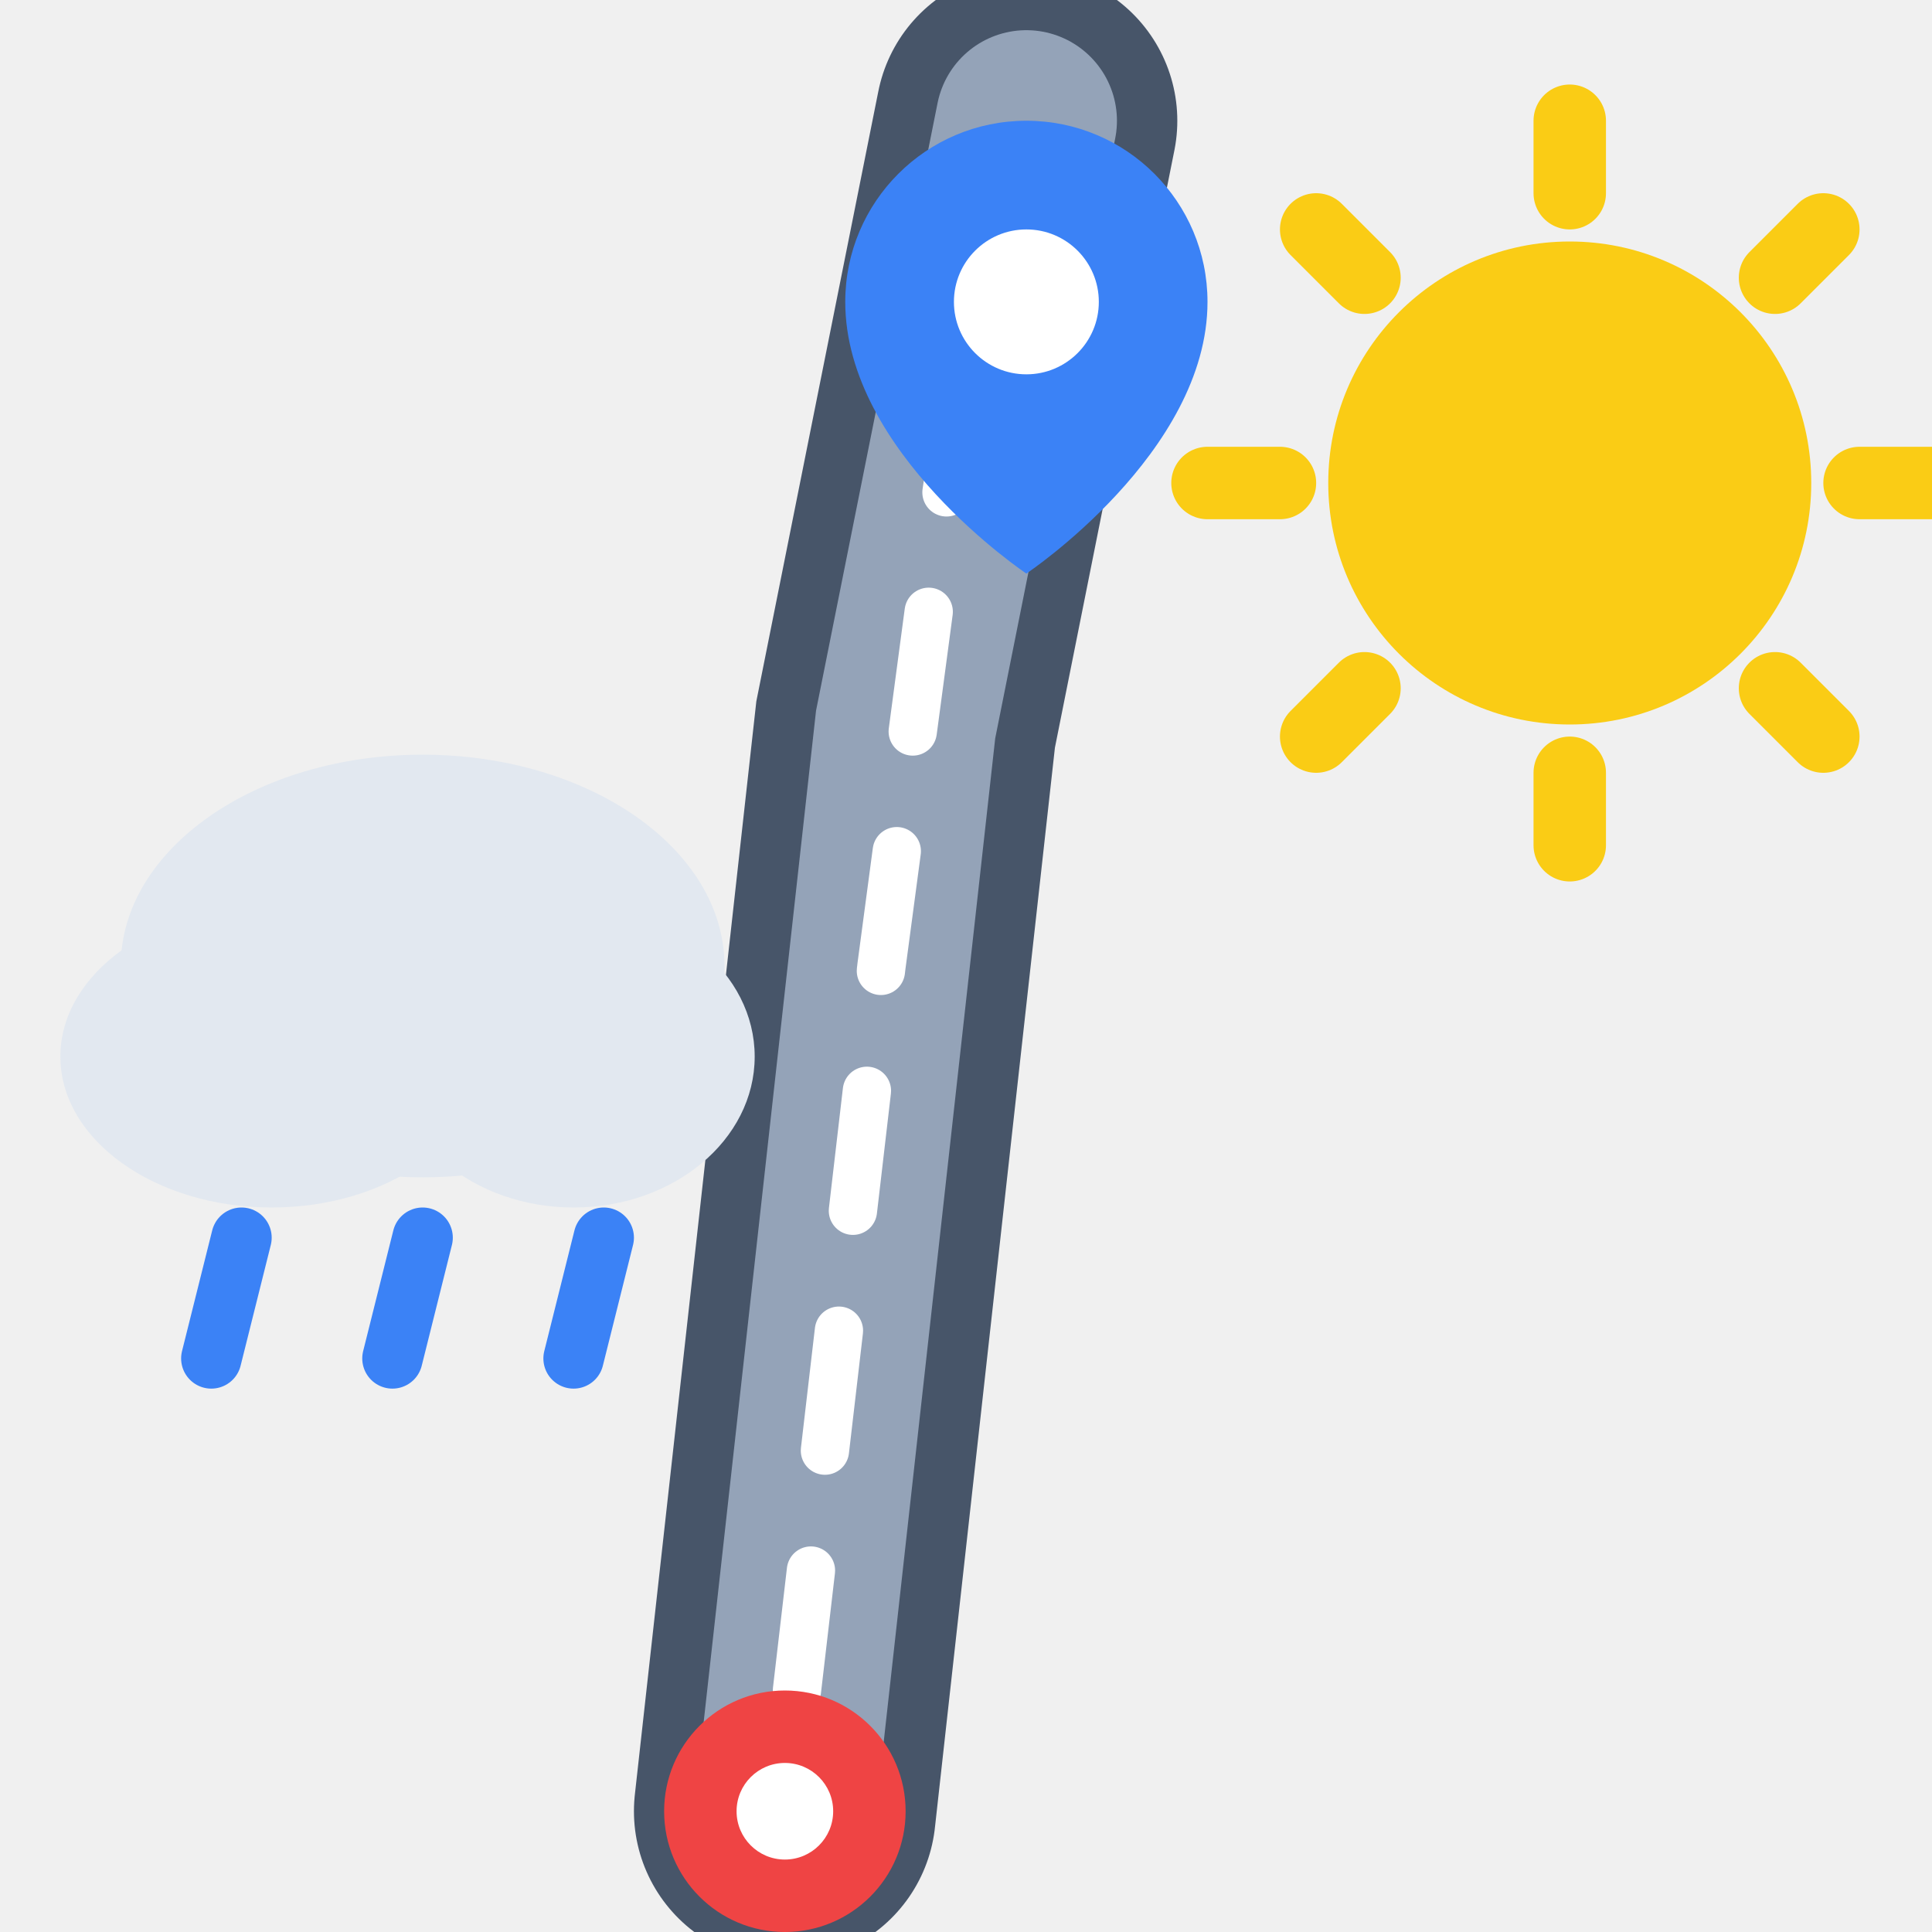
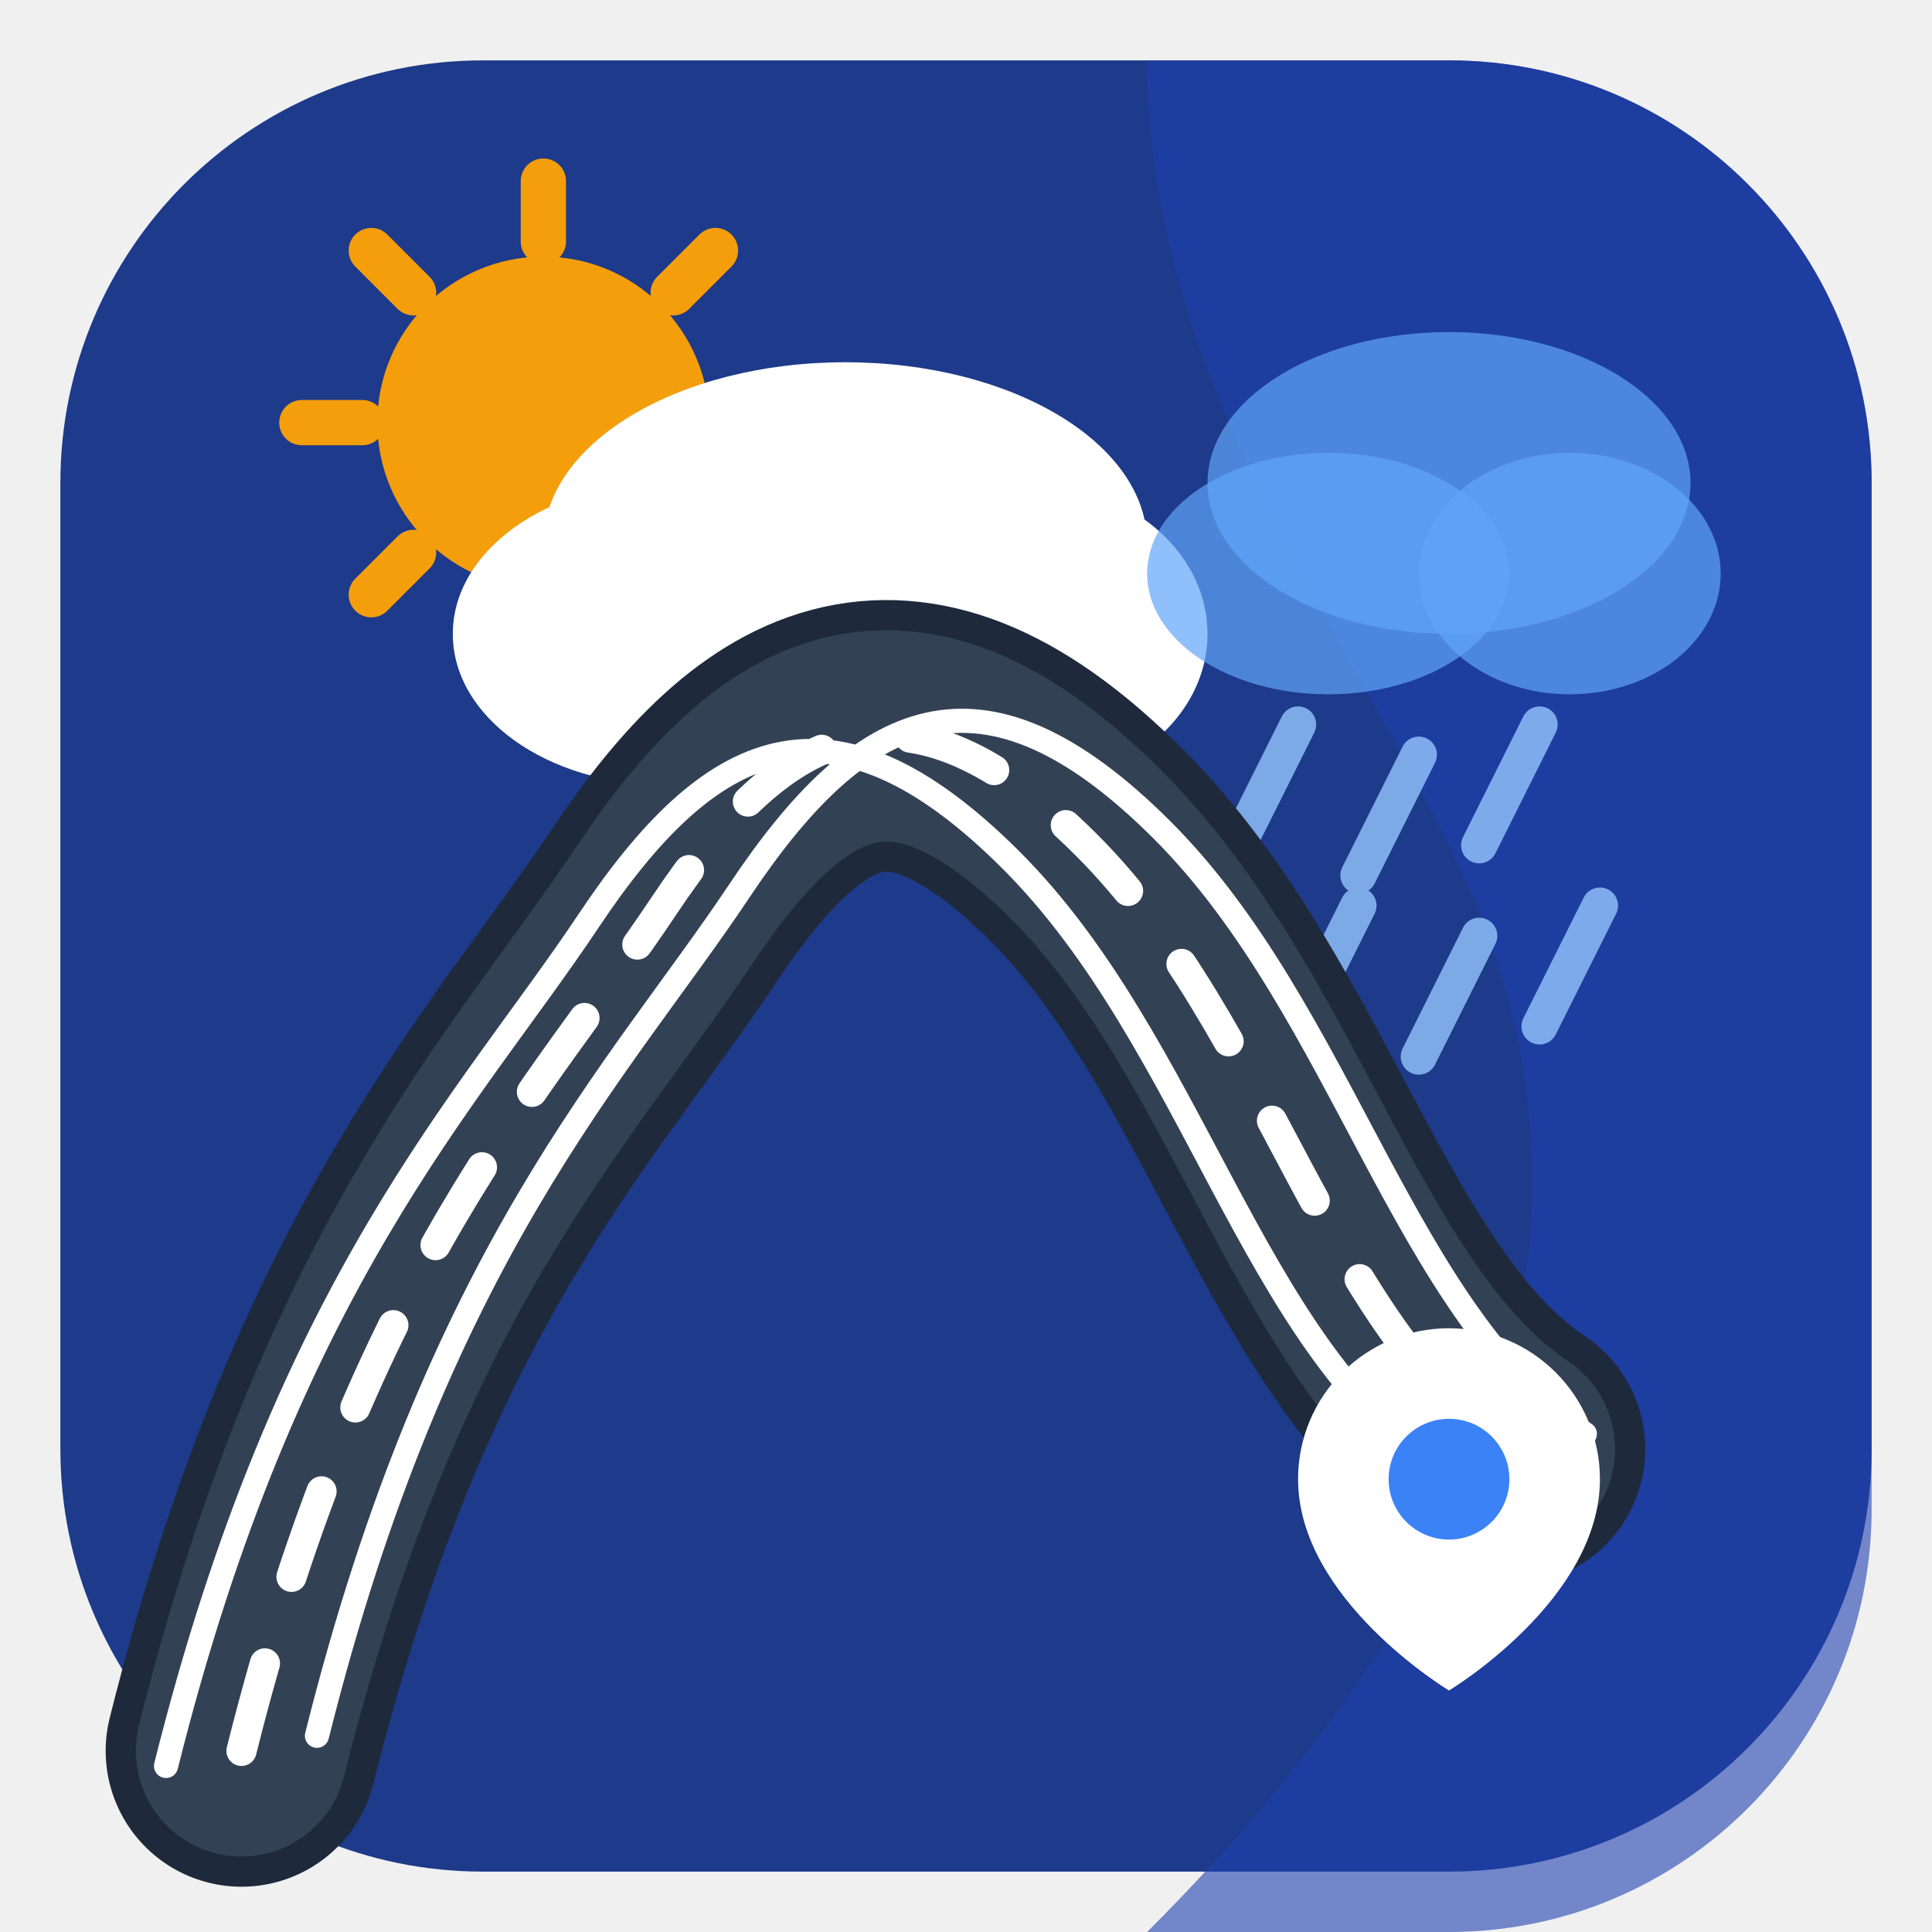
- <svg xmlns="http://www.w3.org/2000/svg" viewBox="0 0 32 32">
-   <path d="M13 30L15 12L17 2" stroke="#475569" stroke-width="5" stroke-linecap="round" fill="none" />
-   <path d="M13 30L15 12L17 2" stroke="#94a3b8" stroke-width="3" stroke-linecap="round" fill="none" />
-   <path d="M13.2 28L14.6 16L15.4 10L16 6" stroke="#fff" stroke-width="0.8" stroke-dasharray="2 2" stroke-linecap="round" fill="none" />
-   <circle cx="13" cy="30" r="2" fill="#ef4444" />
-   <circle cx="13" cy="30" r="0.8" fill="#fff" />
-   <path d="M17 2a3 3 0 0 0-3 3c0 2.5 3 4.5 3 4.5s3-2 3-4.5a3 3 0 0 0-3-3z" fill="#3b82f6" />
-   <circle cx="17" cy="5" r="1.2" fill="#fff" />
-   <circle cx="26" cy="8" r="4" fill="#facc15" />
-   <g stroke="#facc15" stroke-width="1.2" stroke-linecap="round">
-     <line x1="26" y1="2" x2="26" y2="3.2" />
-     <line x1="26" y1="12.8" x2="26" y2="14" />
-     <line x1="20" y1="8" x2="21.2" y2="8" />
-     <line x1="30.8" y1="8" x2="32" y2="8" />
-     <line x1="21.8" y1="3.8" x2="22.6" y2="4.6" />
-     <line x1="29.4" y1="11.4" x2="30.2" y2="12.2" />
-     <line x1="29.4" y1="4.6" x2="30.2" y2="3.8" />
-     <line x1="21.8" y1="12.2" x2="22.6" y2="11.4" />
+ <svg xmlns="http://www.w3.org/2000/svg" viewBox="0 0 64 64">
+   <rect x="2" y="2" width="60" height="60" rx="14" fill="#1e3a8a" />
+   <path d="M38 2H48a14 14 0 0 1 14 14v34a14 14 0 0 1-14 14H38C50 52 54 40 48 28c-4-8-10-16-10-26z" fill="#1e40af" opacity="0.6" />
+   <circle cx="18" cy="14" r="5.5" fill="#f59e0b" />
+   <g stroke="#f59e0b" stroke-width="1.5" stroke-linecap="round">
+     <line x1="18" y1="6" x2="18" y2="8" />
+     <line x1="18" y1="20" x2="18" y2="22" />
+     <line x1="10" y1="14" x2="12" y2="14" />
+     <line x1="24" y1="14" x2="26" y2="14" />
+     <line x1="12.3" y1="8.3" x2="13.7" y2="9.7" />
+     <line x1="22.3" y1="18.3" x2="23.7" y2="19.7" />
+     <line x1="22.3" y1="9.7" x2="23.7" y2="8.3" />
+     <line x1="12.3" y1="19.7" x2="13.7" y2="18.3" />
  </g>
-   <ellipse cx="7" cy="16" rx="5" ry="3.5" fill="#e2e8f0" />
-   <ellipse cx="4.5" cy="17.5" rx="3.5" ry="2.5" fill="#e2e8f0" />
-   <ellipse cx="9.5" cy="17.5" rx="3" ry="2.5" fill="#e2e8f0" />
-   <line x1="4" y1="20.5" x2="3.5" y2="22.5" stroke="#3b82f6" stroke-width="1" stroke-linecap="round" />
-   <line x1="7" y1="20.5" x2="6.5" y2="22.5" stroke="#3b82f6" stroke-width="1" stroke-linecap="round" />
-   <line x1="10" y1="20.5" x2="9.5" y2="22.5" stroke="#3b82f6" stroke-width="1" stroke-linecap="round" />
+   <ellipse cx="28" cy="18" rx="10" ry="6" fill="#fff" />
+   <ellipse cx="22" cy="21" rx="7" ry="5" fill="#fff" />
+   <ellipse cx="34" cy="21" rx="6" ry="5" fill="#fff" />
+   <ellipse cx="48" cy="16" rx="8" ry="5" fill="#60a5fa" opacity="0.7" />
+   <ellipse cx="44" cy="19" rx="6" ry="4" fill="#60a5fa" opacity="0.7" />
+   <ellipse cx="52" cy="19" rx="5" ry="4" fill="#60a5fa" opacity="0.7" />
+   <g stroke="#93c5fd" stroke-width="1.2" stroke-linecap="round" opacity="0.8">
+     <line x1="43" y1="24" x2="41" y2="28" />
+     <line x1="47" y1="25" x2="45" y2="29" />
+     <line x1="51" y1="24" x2="49" y2="28" />
+     <line x1="45" y1="30" x2="43" y2="34" />
+     <line x1="49" y1="31" x2="47" y2="35" />
+     <line x1="53" y1="30" x2="51" y2="34" />
+   </g>
+   <path d="M8 58 C12 42, 18 36, 22 30 C26 24, 30 22, 36 28 C42 34, 44 44, 50 48" stroke="#1e293b" stroke-width="9" fill="none" stroke-linecap="round" />
+   <path d="M8 58 C12 42, 18 36, 22 30 C26 24, 30 22, 36 28 C42 34, 44 44, 50 48" stroke="#334155" stroke-width="7" fill="none" stroke-linecap="round" />
+   <path d="M5.5 58.5 C9.5 42.5, 15.5 36.5, 19.5 30.5 C23.5 24.5, 27.5 22.5, 33.5 28.5 C39.5 34.5, 41.5 44.5, 47.5 48.5" stroke="#fff" stroke-width="0.8" fill="none" stroke-linecap="round" />
+   <path d="M10.5 57.5 C14.5 41.5, 20.5 35.5, 24.5 29.5 C28.5 23.5, 32.5 21.5, 38.5 27.5 C44.5 33.5, 46.5 43.5, 52.5 47.5" stroke="#fff" stroke-width="0.8" fill="none" stroke-linecap="round" />
+   <path d="M8 58 C12 42, 18 36, 22 30 C26 24, 30 22, 36 28 C42 34, 44 44, 50 48" stroke="#fff" stroke-width="1" fill="none" stroke-dasharray="3 3" stroke-linecap="round" />
+   <path d="M48 44a5 5 0 0 0-5 5c0 4 5 7 5 7s5-3 5-7a5 5 0 0 0-5-5z" fill="#fff" />
+   <circle cx="48" cy="49" r="2" fill="#3b82f6" />
</svg>
